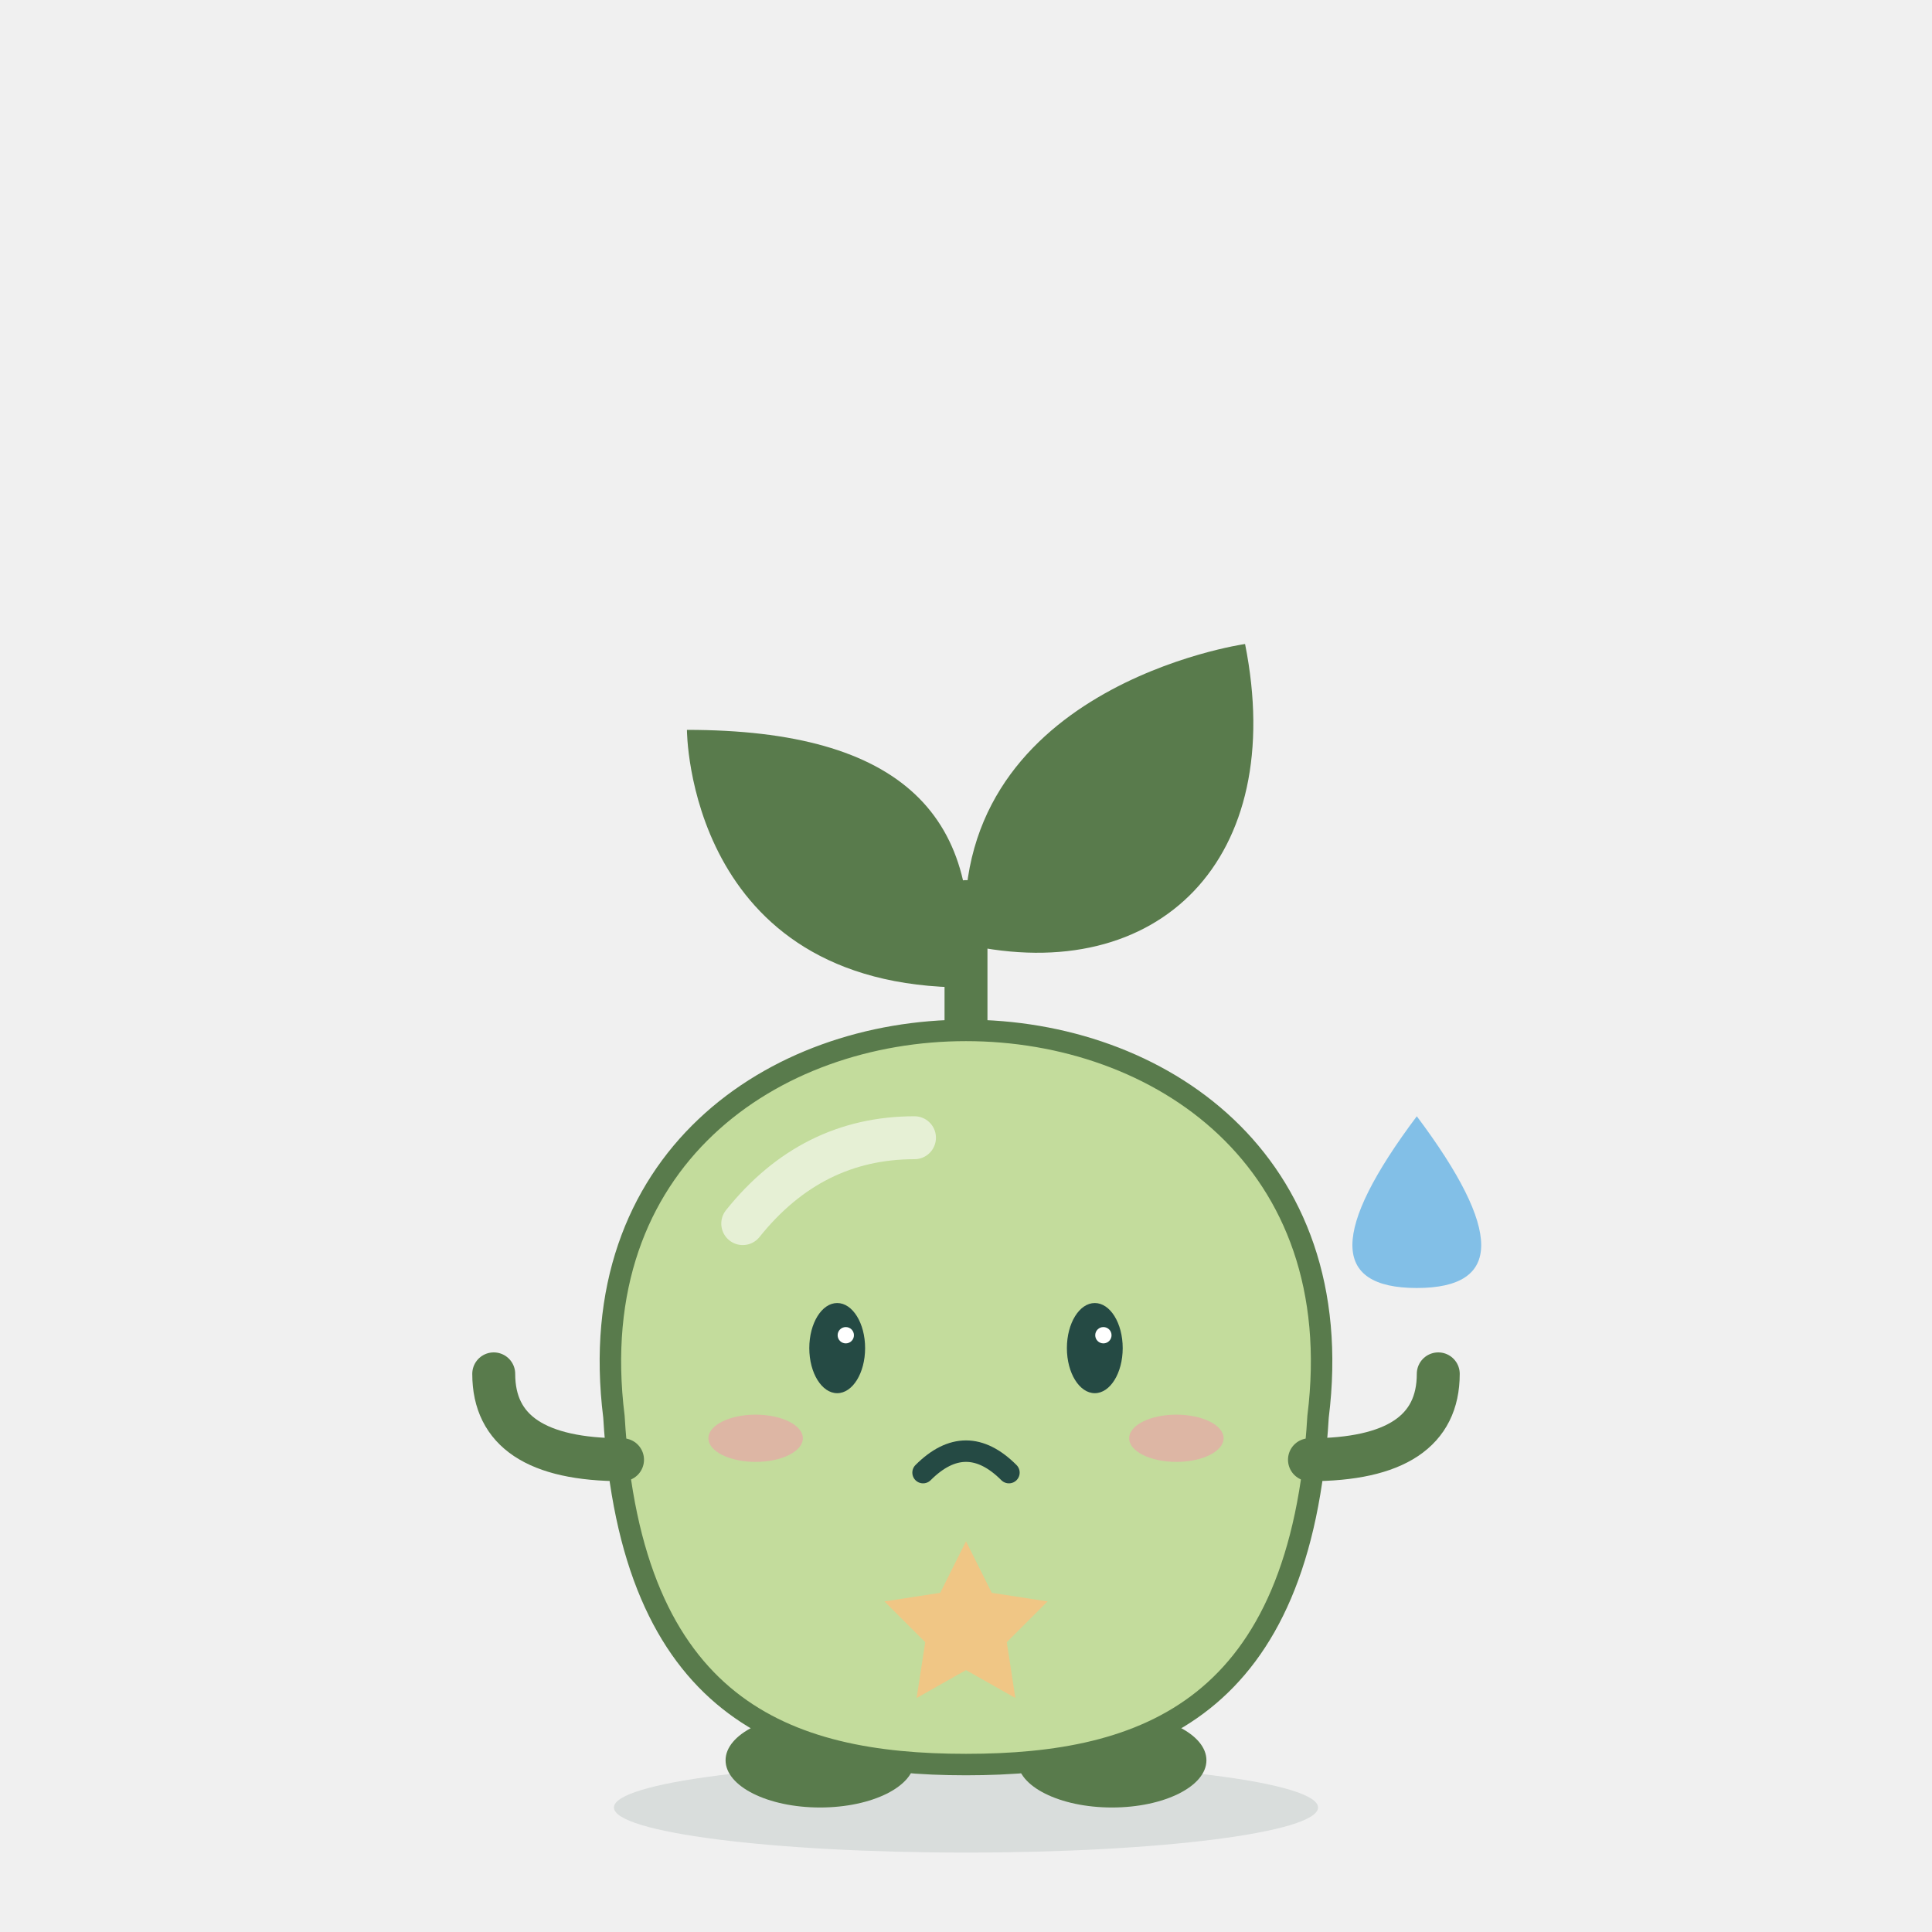
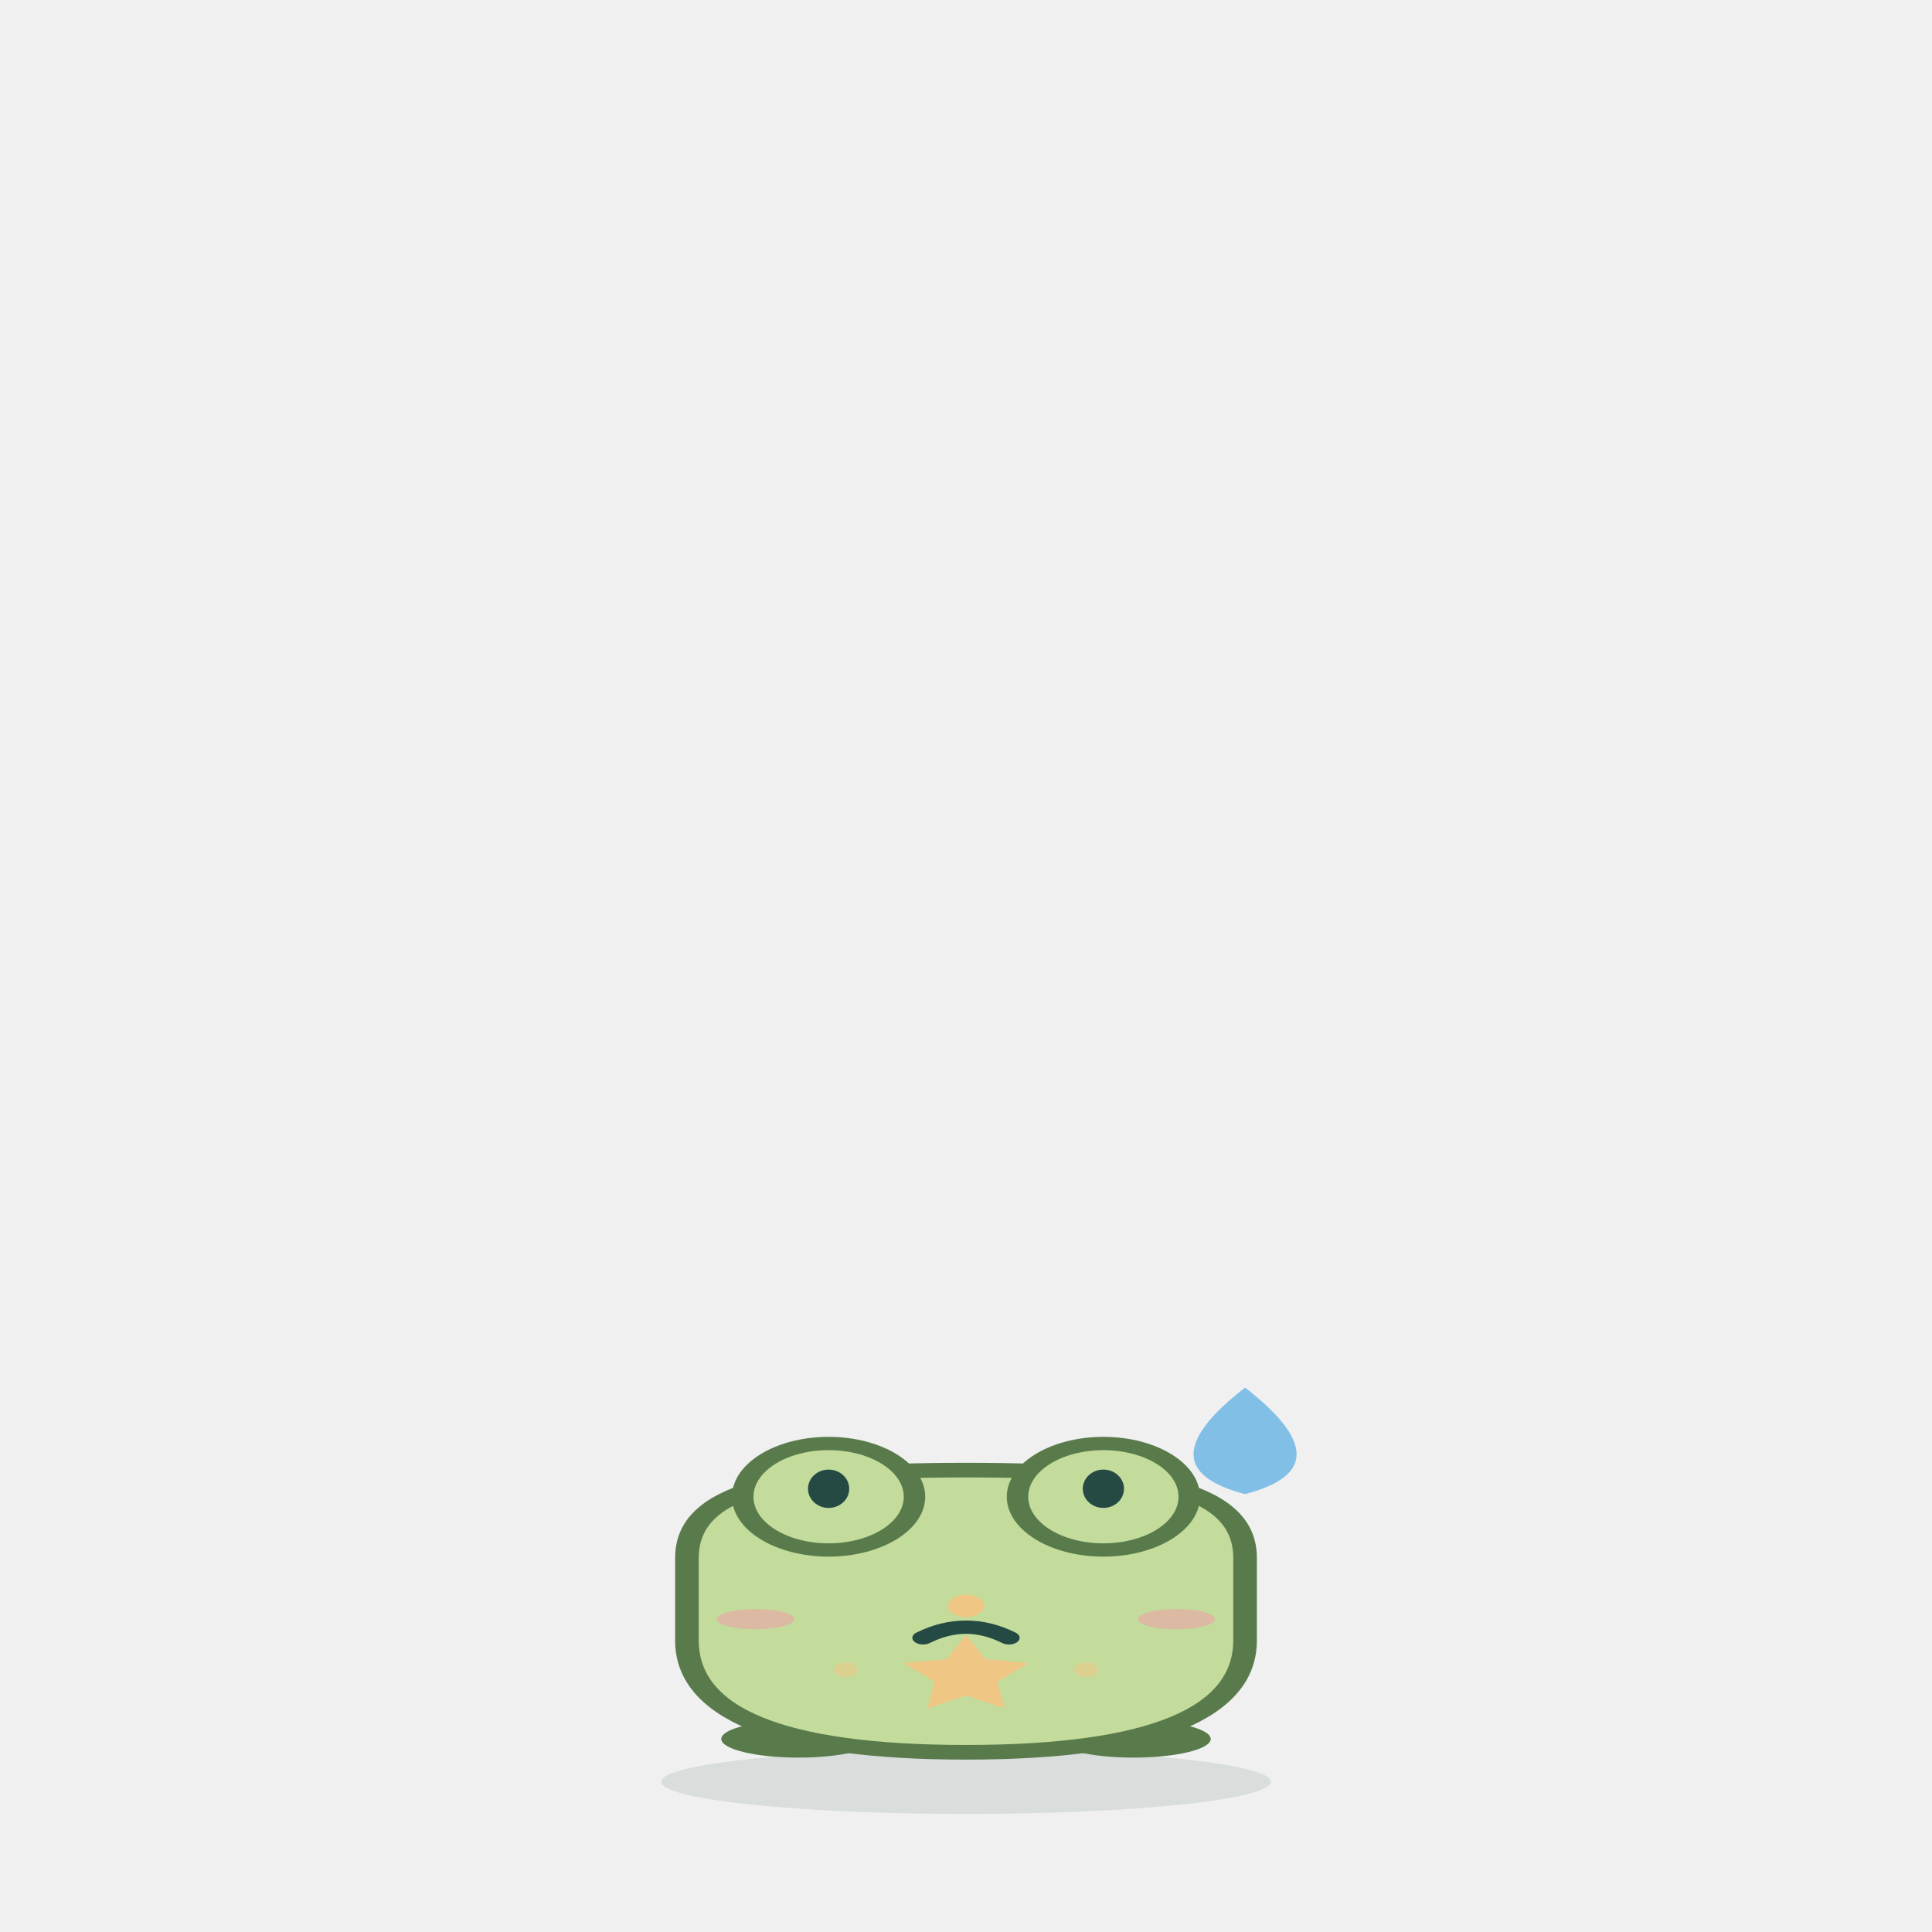
- <svg xmlns="http://www.w3.org/2000/svg" viewBox="-15 -25 45 45" role="img" aria-label="Sprout Buddy">
-   <style>
- #body-js{transform-origin:7.5px 15px}.breathe{animation:breathe 3s ease-in-out infinite}.rest{animation:breathe 5s ease-in-out infinite}.celebrate{animation:bounce .7s ease-in-out infinite}.work{animation:breathe 1.7s ease-in-out infinite}.sway{animation:sway 1s ease-in-out infinite}.sparkle,.dream{animation:glow 1.6s ease-in-out infinite}.leaf{transform-origin:7.5px 1px;animation:sway 3s ease-in-out infinite}
- @keyframes breathe{50%{transform:translateY(-.5px) scaleY(1.02)}}@keyframes bounce{50%{transform:translateY(-2px) rotate(-3deg)}}@keyframes sway{50%{transform:rotate(5deg)}}@keyframes glow{50%{opacity:.4}}
- @media(prefers-reduced-motion:reduce){*{animation:none!important}}
- </style>
-   <ellipse id="shadow-js" cx="7.5" cy="17.1" rx="8.2" ry="1.05" fill="#294b43" opacity=".12" />
-   <g id="body-js">
-     <g class="breathe">
-       <g class="leaf">
-         <path d="M7.5 2V-4" stroke="#597b4c" stroke-width="1" stroke-linecap="round" />
-         <path d="M7.5-2C1-2 1-8 1-8c5 0 7 2 6.5 6zM7.5-3C7-9 14-10 14-10c1 5-2 8-6.5 7z" fill="#597b4c" />
+ <svg xmlns="http://www.w3.org/2000/svg" viewBox="-15 -25 45 45" role="img" data-species="frog" aria-label="Matcha Frog">
+   <style>#body-js{transform-origin:7.5px 15px}.breathe{animation:breathe 3s ease-in-out infinite}.rest{animation:breathe 5s ease-in-out infinite}.celebrate{animation:bounce .7s ease-in-out infinite}.work{animation:breathe 1.7s ease-in-out infinite}.sway{animation:sway 1s ease-in-out infinite}.sparkle,.dream{animation:glow 1.6s ease-in-out infinite}.leaf{transform-origin:7.5px 3.7px;animation:sway 3s ease-in-out infinite}@keyframes breathe{50%{transform:translateY(-.25px) scaleY(1.012)}}@keyframes bounce{50%{transform:translateY(-1px) rotate(-2deg)}}@keyframes sway{50%{transform:rotate(3deg)}}@keyframes glow{50%{opacity:.4}}@media(prefers-reduced-motion:reduce){*{animation:none!important}}</style>
+   <ellipse id="shadow-js" cx="7.5" cy="16.5" rx="7.1" ry=".75" fill="#294b43" opacity=".12" />
+   <g data-size-profile="legacy-pet-footprint" transform="translate(0 6.08) scale(1 .62)">
+     <g id="body-js">
+       <g class="breathe">
+         <ellipse cx="3.6" cy="15.2" rx="1.8" ry=".7" fill="#597b4c" />
+         <ellipse cx="11.4" cy="15.2" rx="1.8" ry=".7" fill="#597b4c" />
+         <path d="M1 8.4C1 5.8 3.2 5.1 7.5 5.1s6.5.7 6.5 3.3v3.1c0 2.7-2.1 4.2-6.5 4.2S1 14.2 1 11.5z" fill="#c3dc9c" stroke="#597b4c" stroke-width=".55" />
+         <circle cx="4.3" cy="6.1" r="2" fill="#c3dc9c" stroke="#597b4c" stroke-width=".5" />
+         <circle cx="10.7" cy="6.1" r="2" fill="#c3dc9c" stroke="#597b4c" stroke-width=".5" />
+         <circle cx="7.5" cy="10.2" r=".42" fill="#f0c685" />
+         <circle cx="4.7" cy="12.6" r=".28" fill="#f0c685" opacity=".55" />
+         <circle cx="10.3" cy="12.6" r=".28" fill="#f0c685" opacity=".55" />
+         <g id="matcha-lab-rest-accent">
+           <path d="M7.5 11.3l.45.9 1 .15-.72.7.17 1-.9-.48-.9.48.17-1-.72-.7 1-.15z" fill="#f0c685" />
+         </g>
+         <g id="eyes-js" fill="#254a44">
+           <ellipse cx="4.3" cy="5.8" rx=".48" ry=".72" />
+           <ellipse cx="10.7" cy="5.8" rx=".48" ry=".72" />
+         </g>
+         <g id="eyes-doze" style="display:none">
+           <path d="M3.3 9.1h2.4m4.2 0h2.4" stroke="#254a44" stroke-width=".7" />
+         </g>
+         <ellipse cx="2.6" cy="10.7" rx=".9" ry=".38" fill="#ee9caa" opacity=".55" />
+         <ellipse cx="12.4" cy="10.7" rx=".9" ry=".38" fill="#ee9caa" opacity=".55" />
+         <g fill="none" stroke="#254a44" stroke-width=".5" stroke-linecap="round">
+           <path d="M6.5 11.4q1-.8 2 0" />
+         </g>
+         <path d="M14 2q2.4 3 0 4q-2.4-1 0-4" fill="#82bfe7" />
      </g>
-       <ellipse cx="4.1" cy="16" rx="2.2" ry="1.1" fill="#597b4c" />
-       <ellipse cx="10.9" cy="16" rx="2.2" ry="1.1" fill="#597b4c" />
-       <path d="M-.7 8C-2.2-4 17.2-4 15.7 8c-.4 6.8-4 8.1-8.2 8.1S-.3 14.8-.7 8z" fill="#c3dc9c" stroke="#597b4c" stroke-width=".5" />
-       <path d="M2.3 3.5q1.6-2 4-2" fill="none" stroke="white" opacity=".58" stroke-width="1" stroke-linecap="round" />
-       <g id="matcha-lab-rest-accent">
-         <path d="M7.5 10.9l.6 1.2 1.3.2-.95.95.2 1.3-1.15-.65-1.15.65.2-1.3-.95-.95 1.3-.2z" fill="#f0c685" />
-       </g>
-       <g id="eyes-js" fill="#254a44">
-         <ellipse cx="4.5" cy="6.4" rx=".65" ry="1.05" />
-         <ellipse cx="10.5" cy="6.4" rx=".65" ry="1.05" />
-         <circle cx="4.7" cy="6.1" r=".19" fill="white" />
-         <circle cx="10.7" cy="6.1" r=".19" fill="white" />
-       </g>
-       <g id="eyes-doze" style="display:none">
-         <path d="M3.3 7h2.4M9.3 7h2.4" stroke="#254a44" stroke-width=".8" />
-       </g>
-       <ellipse cx="2.6" cy="8.5" rx="1.1" ry=".55" fill="#ee9caa" opacity=".6" />
-       <ellipse cx="12.4" cy="8.5" rx="1.1" ry=".55" fill="#ee9caa" opacity=".6" />
-       <g fill="none" stroke="#254a44" stroke-width=".5" stroke-linecap="round">
-         <path d="M6.5 9.3q1-1 2 0" />
-       </g>
-       <path d="M-.5 9q-3 0-3-2M15.5 9q3 0 3-2" fill="none" stroke="#597b4c" stroke-width="1" stroke-linecap="round" />
-       <path d="M18 1q3 4 0 4q-3 0 0-4" fill="#82bfe7" />
    </g>
  </g>
</svg>
